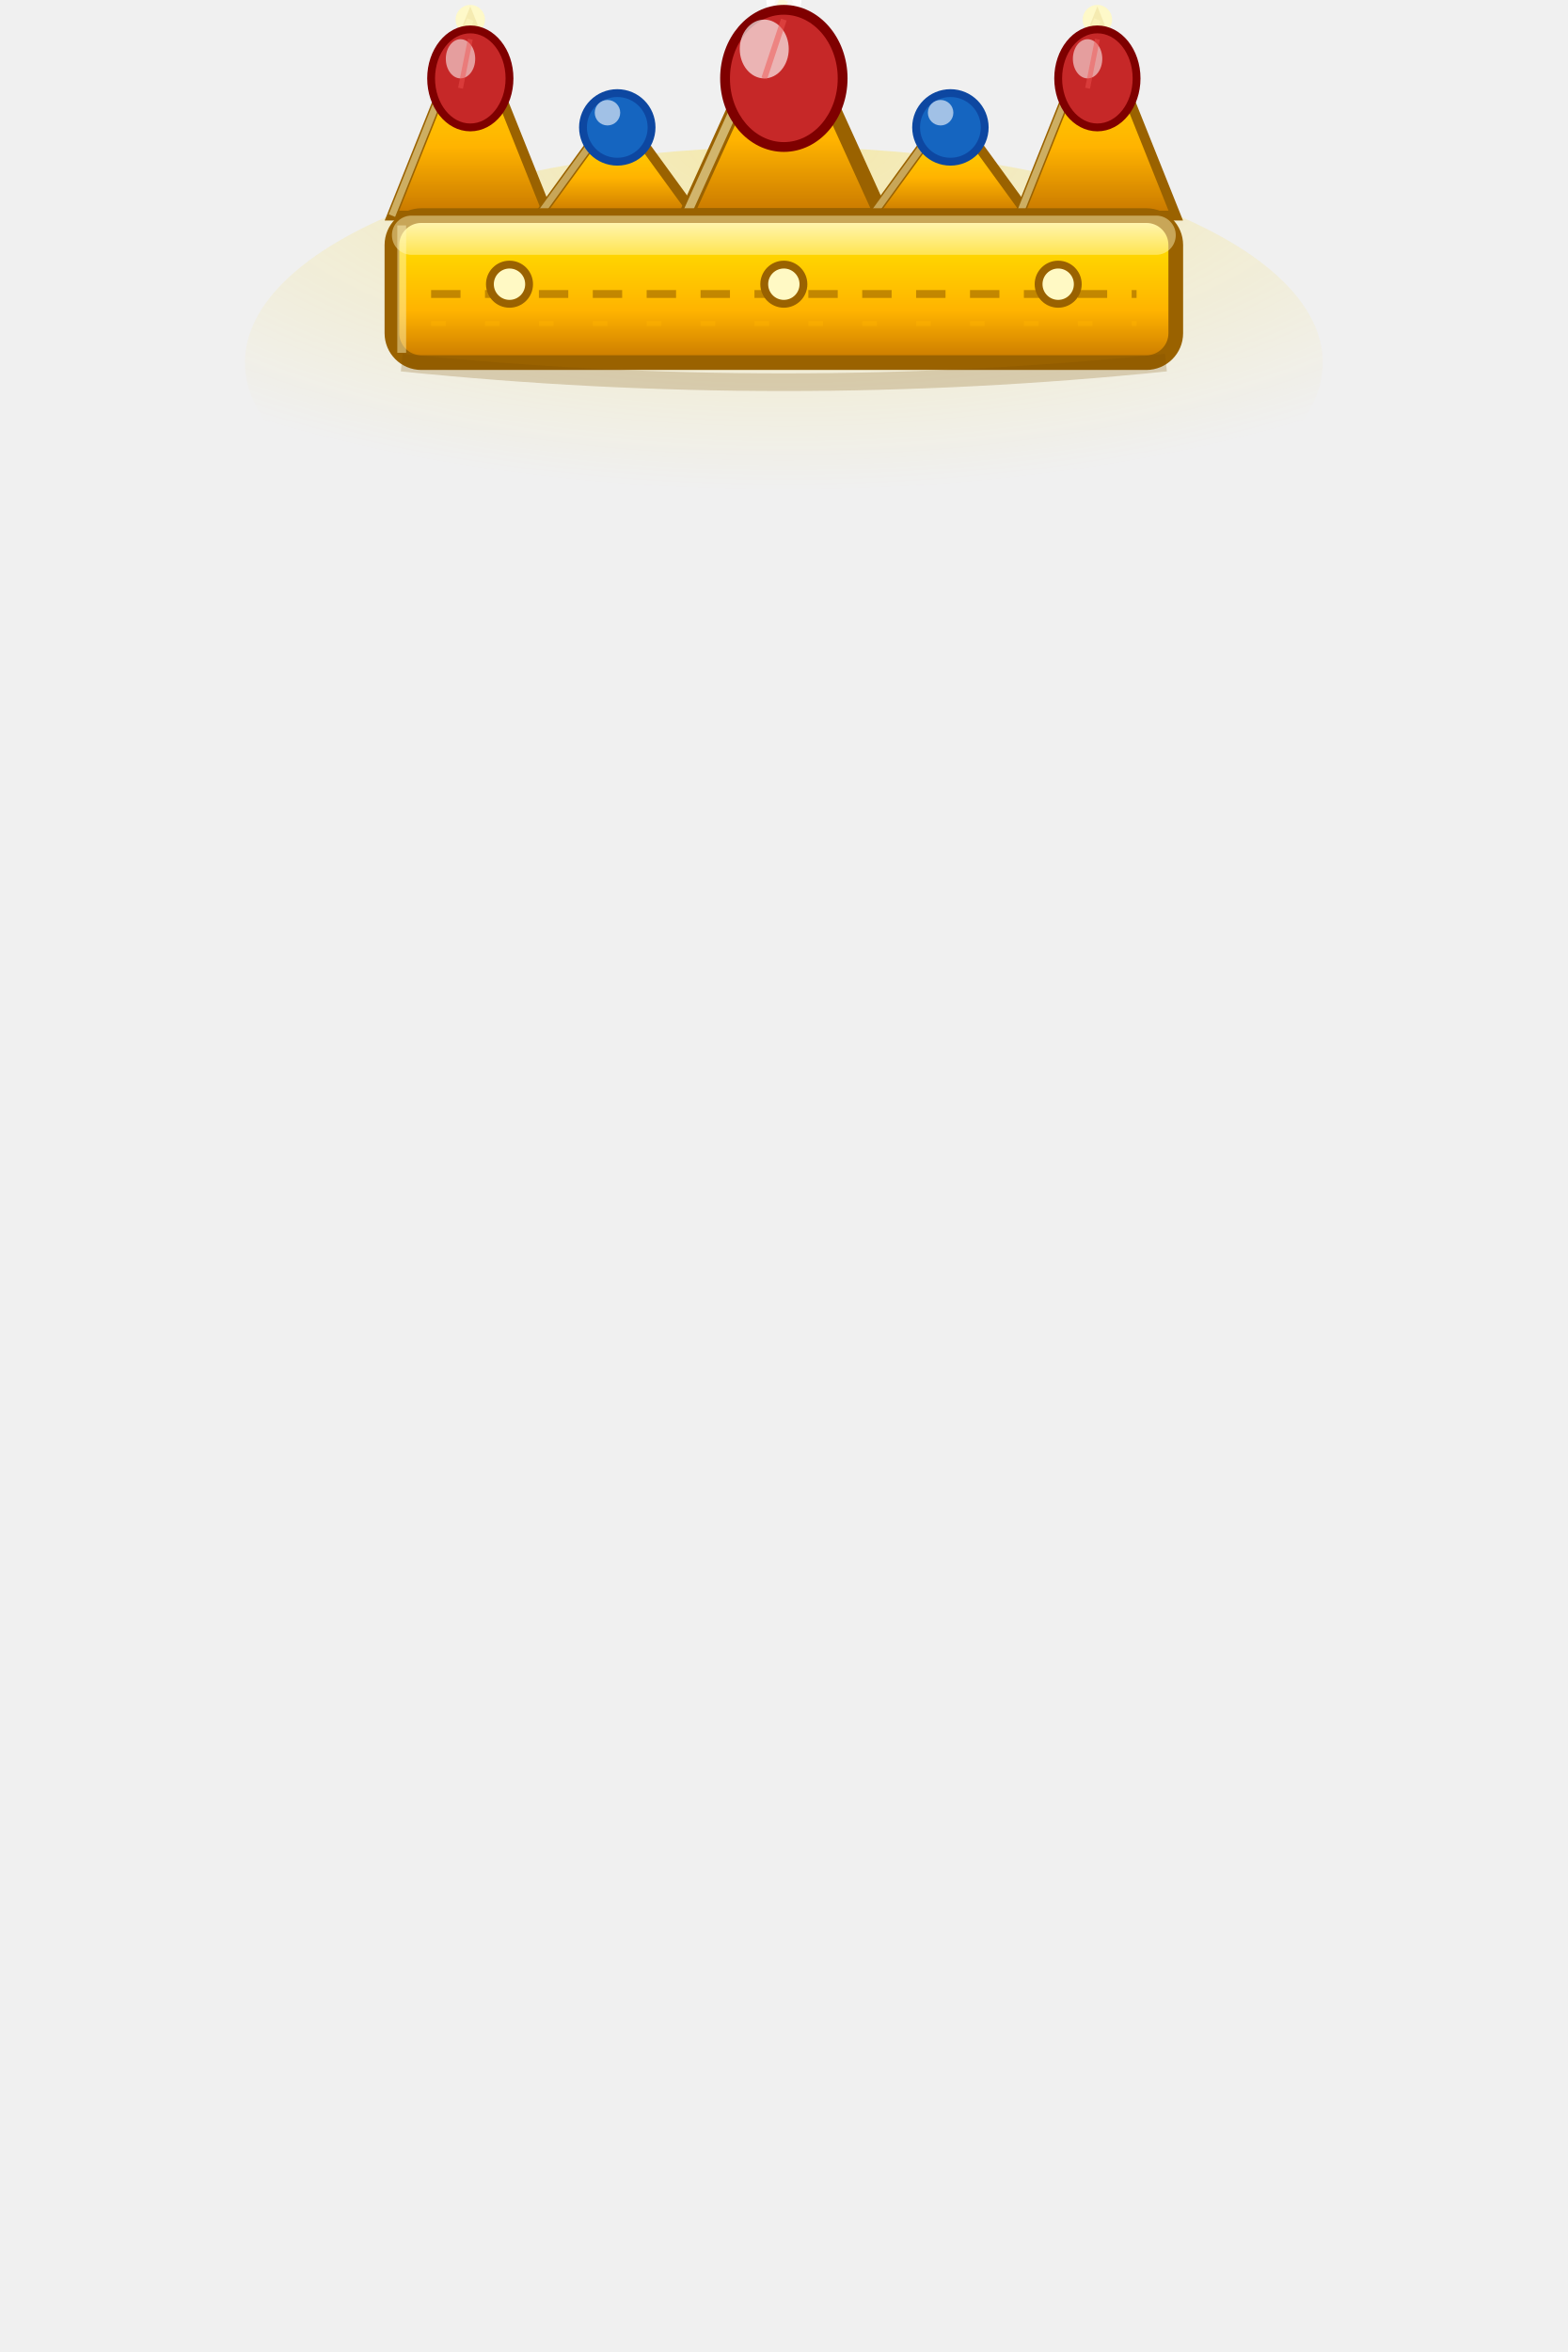
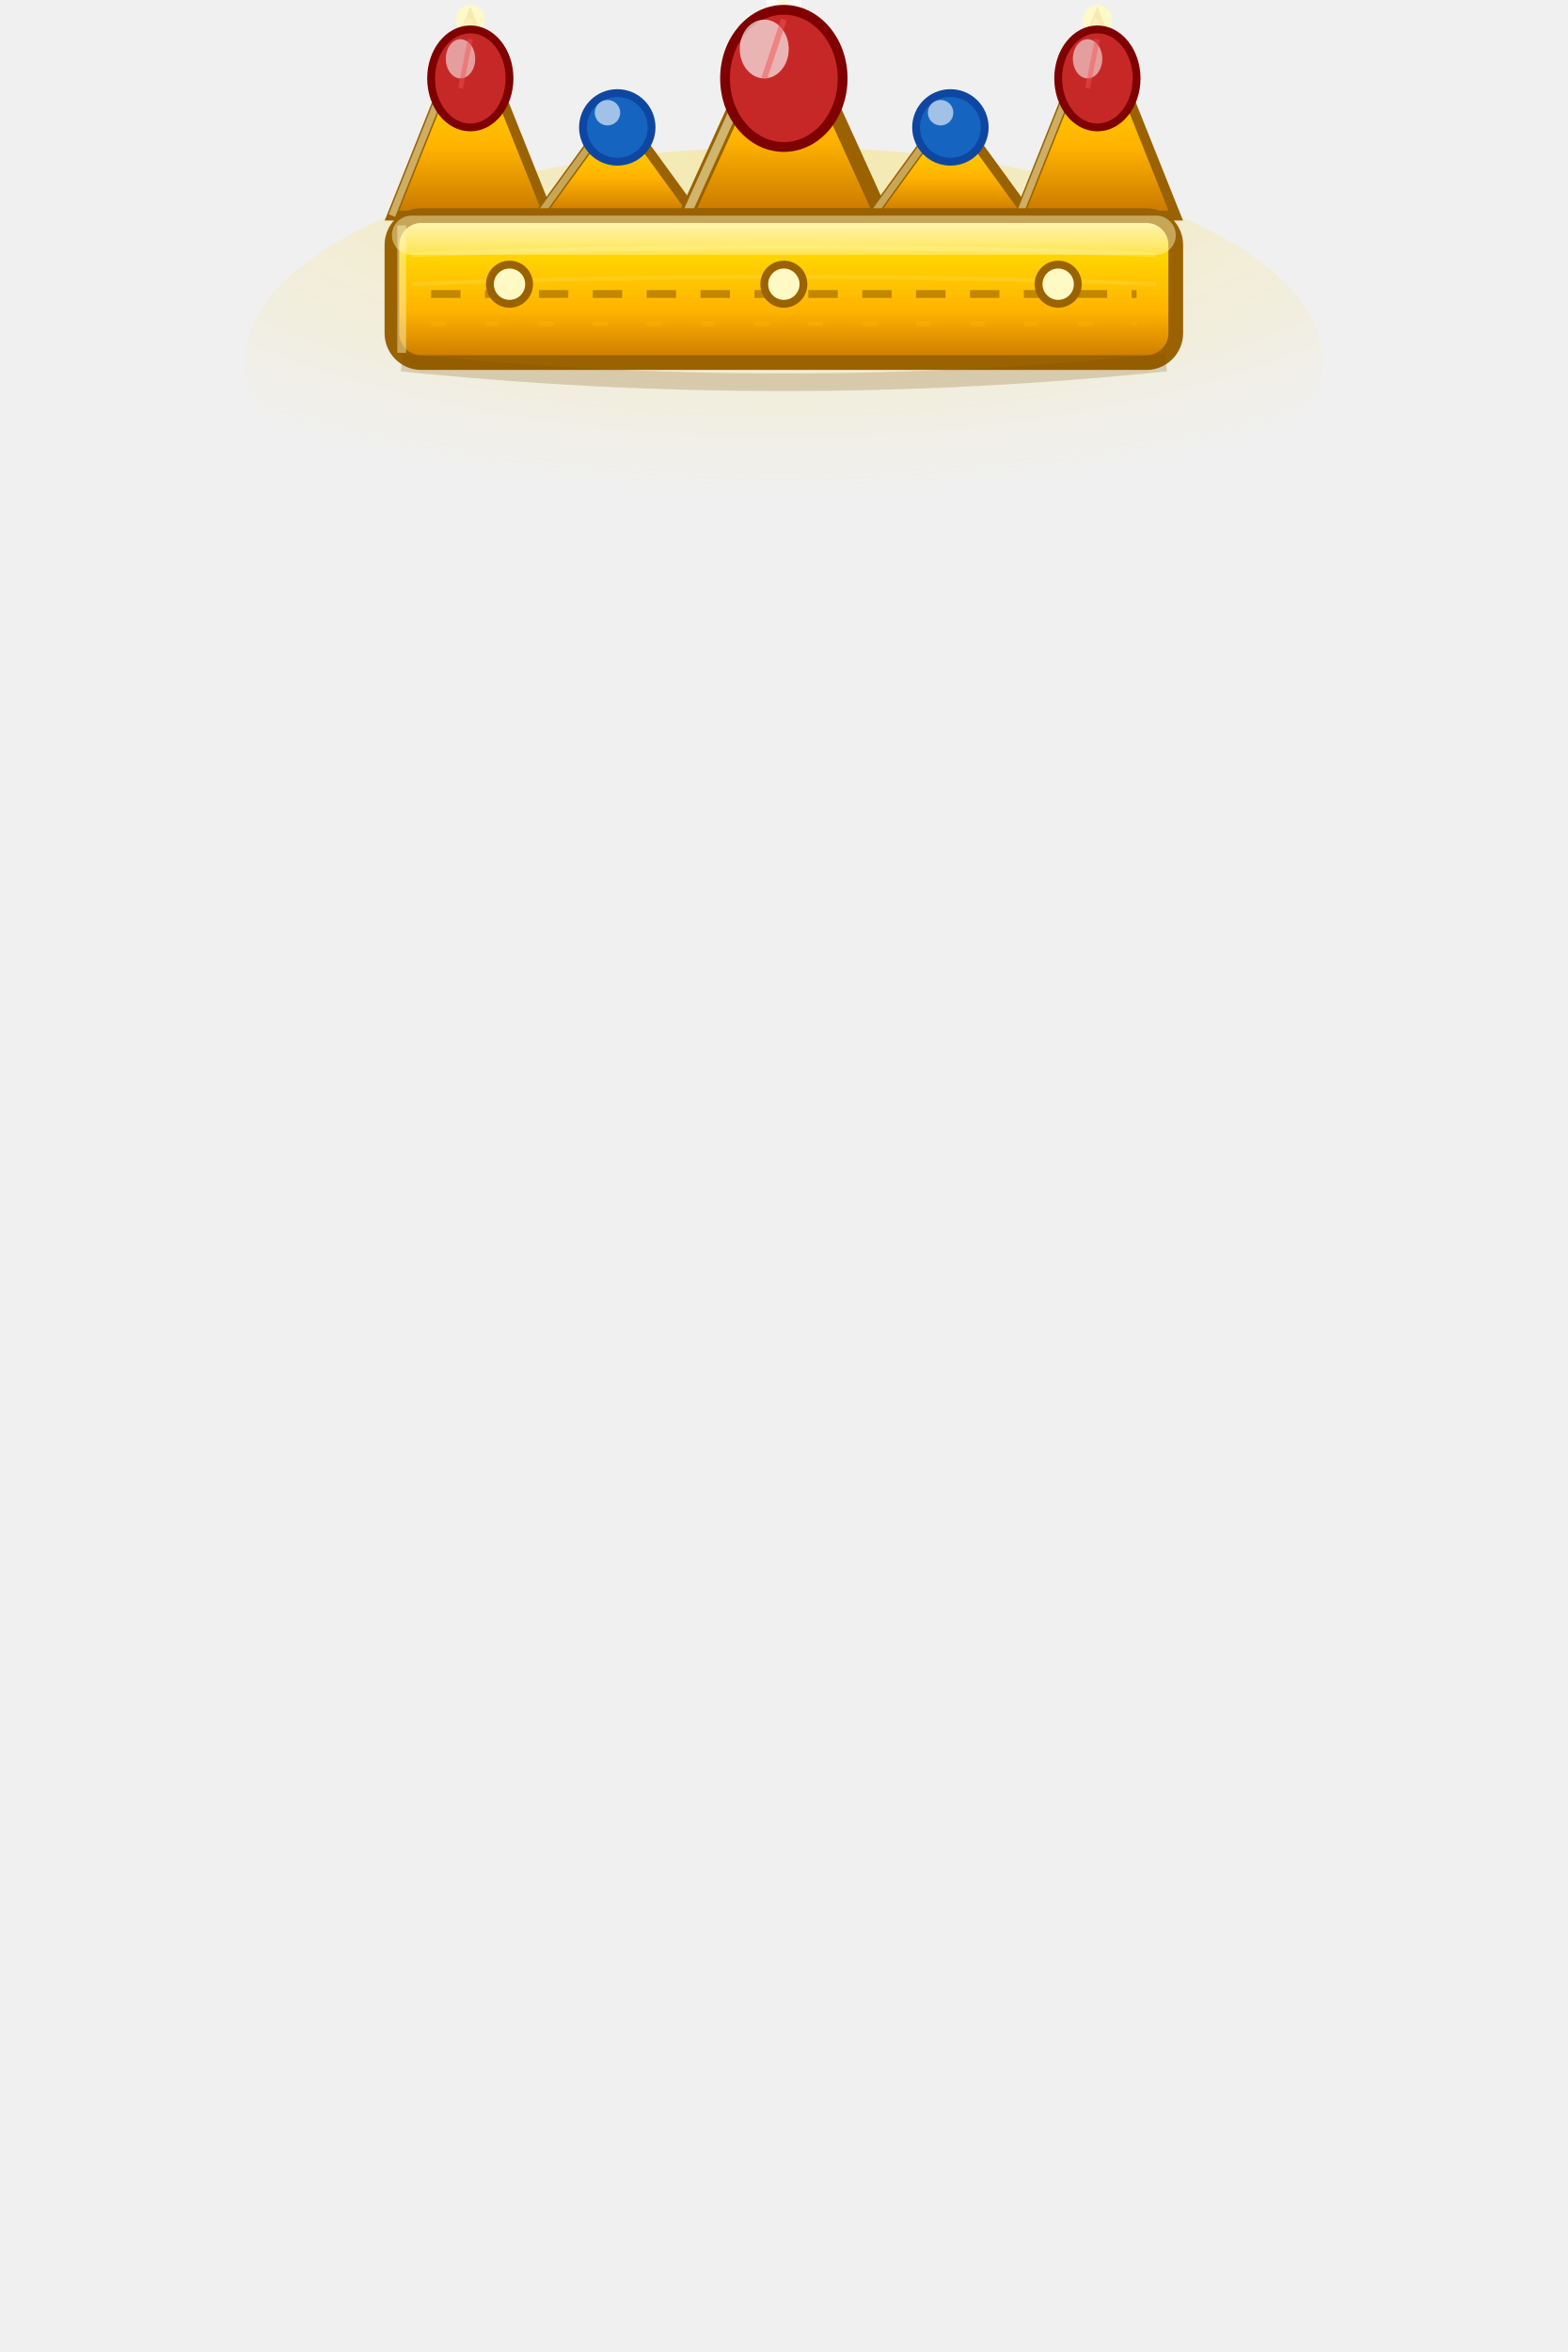
<svg xmlns="http://www.w3.org/2000/svg" viewBox="0 0 160 240">
  <defs>
    <linearGradient id="cg-body" x1="0" y1="0" x2="0" y2="1">
      <stop offset="0%" stop-color="#fff9c4" />
      <stop offset="25%" stop-color="#ffd600" />
      <stop offset="65%" stop-color="#ffb300" />
      <stop offset="100%" stop-color="#c77700" />
    </linearGradient>
    <radialGradient id="cg-glow" cx="50%" cy="0%" r="80%">
      <stop offset="0%" stop-color="#ffd600" stop-opacity="0.28" />
      <stop offset="100%" stop-color="#ffd600" stop-opacity="0.0" />
    </radialGradient>
  </defs>
  <ellipse cx="80" cy="37" rx="55" ry="22" fill="url(#cg-glow)" />
  <polygon points="40,22 48,2 56,22" fill="url(#cg-body)" stroke="#9a6200" stroke-width="1" />
  <polygon points="55,22 63,11 71,22" fill="url(#cg-body)" stroke="#9a6200" stroke-width="1" />
  <polygon points="70,22 80,0 90,22" fill="url(#cg-body)" stroke="#9a6200" stroke-width="1.5" />
  <polygon points="89,22 97,11 105,22" fill="url(#cg-body)" stroke="#9a6200" stroke-width="1" />
  <polygon points="104,22 112,2 120,22" fill="url(#cg-body)" stroke="#9a6200" stroke-width="1" />
  <circle cx="48" cy="2" r="1.5" fill="#fff9c4" opacity="0.9" />
  <circle cx="63" cy="11" r="1.2" fill="#fff9c4" opacity="0.8" />
  <circle cx="80" cy="0" r="1.8" fill="white" opacity="0.95" />
  <circle cx="97" cy="11" r="1.2" fill="#fff9c4" opacity="0.8" />
  <circle cx="112" cy="2" r="1.5" fill="#fff9c4" opacity="0.9" />
  <line x1="40" y1="22" x2="48" y2="2" stroke="#fff9c4" stroke-width="0.7" opacity="0.5" />
  <line x1="55" y1="22" x2="63" y2="11" stroke="#fff9c4" stroke-width="0.7" opacity="0.45" />
  <line x1="70" y1="22" x2="80" y2="0" stroke="#fff9c4" stroke-width="0.9" opacity="0.55" />
  <line x1="89" y1="22" x2="97" y2="11" stroke="#fff9c4" stroke-width="0.7" opacity="0.45" />
  <line x1="104" y1="22" x2="112" y2="2" stroke="#fff9c4" stroke-width="0.7" opacity="0.5" />
  <rect x="40" y="22" width="80" height="15" rx="3" fill="url(#cg-body)" stroke="#9a6200" stroke-width="1.5" />
  <rect x="40" y="22" width="80" height="4" rx="2" fill="#fff9c4" opacity="0.45" />
  <line x1="41" y1="23" x2="41" y2="36" stroke="#fff9c4" stroke-width="0.9" opacity="0.45" />
  <line x1="44" y1="30" x2="116" y2="30" stroke="#9a6200" stroke-width="0.8" stroke-dasharray="3,2.5" opacity="0.6" />
  <line x1="44" y1="33" x2="116" y2="33" stroke="#ffb300" stroke-width="0.5" stroke-dasharray="1.5,4" opacity="0.4" />
+   <path d="M 42 26 Q 80 24.5 118 26" fill="none" stroke="#fff9c4" stroke-width="0.5" opacity="0.22" />
+   <path d="M 42 29 Q 80 27.5 118 29" fill="none" stroke="#fff9c4" stroke-width="0.4" opacity="0.14" />
  <ellipse cx="80" cy="8" rx="6" ry="7" fill="#c62828" stroke="#7f0000" stroke-width="1" />
  <ellipse cx="78" cy="5" rx="2.5" ry="3" fill="white" opacity="0.65" />
  <line x1="80" y1="2" x2="78" y2="8" stroke="#ef5350" stroke-width="0.6" opacity="0.5" />
  <ellipse cx="48" cy="8" rx="4" ry="5" fill="#c62828" stroke="#7f0000" stroke-width="0.8" />
  <ellipse cx="47" cy="6" rx="1.5" ry="2" fill="white" opacity="0.55" />
  <line x1="48" y1="4" x2="47" y2="9" stroke="#ef5350" stroke-width="0.5" opacity="0.45" />
  <ellipse cx="112" cy="8" rx="4" ry="5" fill="#c62828" stroke="#7f0000" stroke-width="0.8" />
  <ellipse cx="111" cy="6" rx="1.5" ry="2" fill="white" opacity="0.55" />
  <line x1="112" y1="4" x2="111" y2="9" stroke="#ef5350" stroke-width="0.5" opacity="0.45" />
  <circle cx="63" cy="13" r="3.5" fill="#1565c0" stroke="#0d47a1" stroke-width="0.8" />
  <circle cx="62" cy="11.5" r="1.3" fill="white" opacity="0.6" />
  <circle cx="97" cy="13" r="3.5" fill="#1565c0" stroke="#0d47a1" stroke-width="0.8" />
  <circle cx="96" cy="11.5" r="1.3" fill="white" opacity="0.6" />
  <circle cx="52" cy="29" r="2" fill="#fff9c4" stroke="#9a6200" stroke-width="0.8" />
  <circle cx="80" cy="29" r="2" fill="#fff9c4" stroke="#9a6200" stroke-width="0.8" />
  <circle cx="108" cy="29" r="2" fill="#fff9c4" stroke="#9a6200" stroke-width="0.8" />
  <path d="M 41 37 Q 80 41 119 37" fill="none" stroke="#7a4c00" stroke-width="1.8" opacity="0.22" />
</svg>
